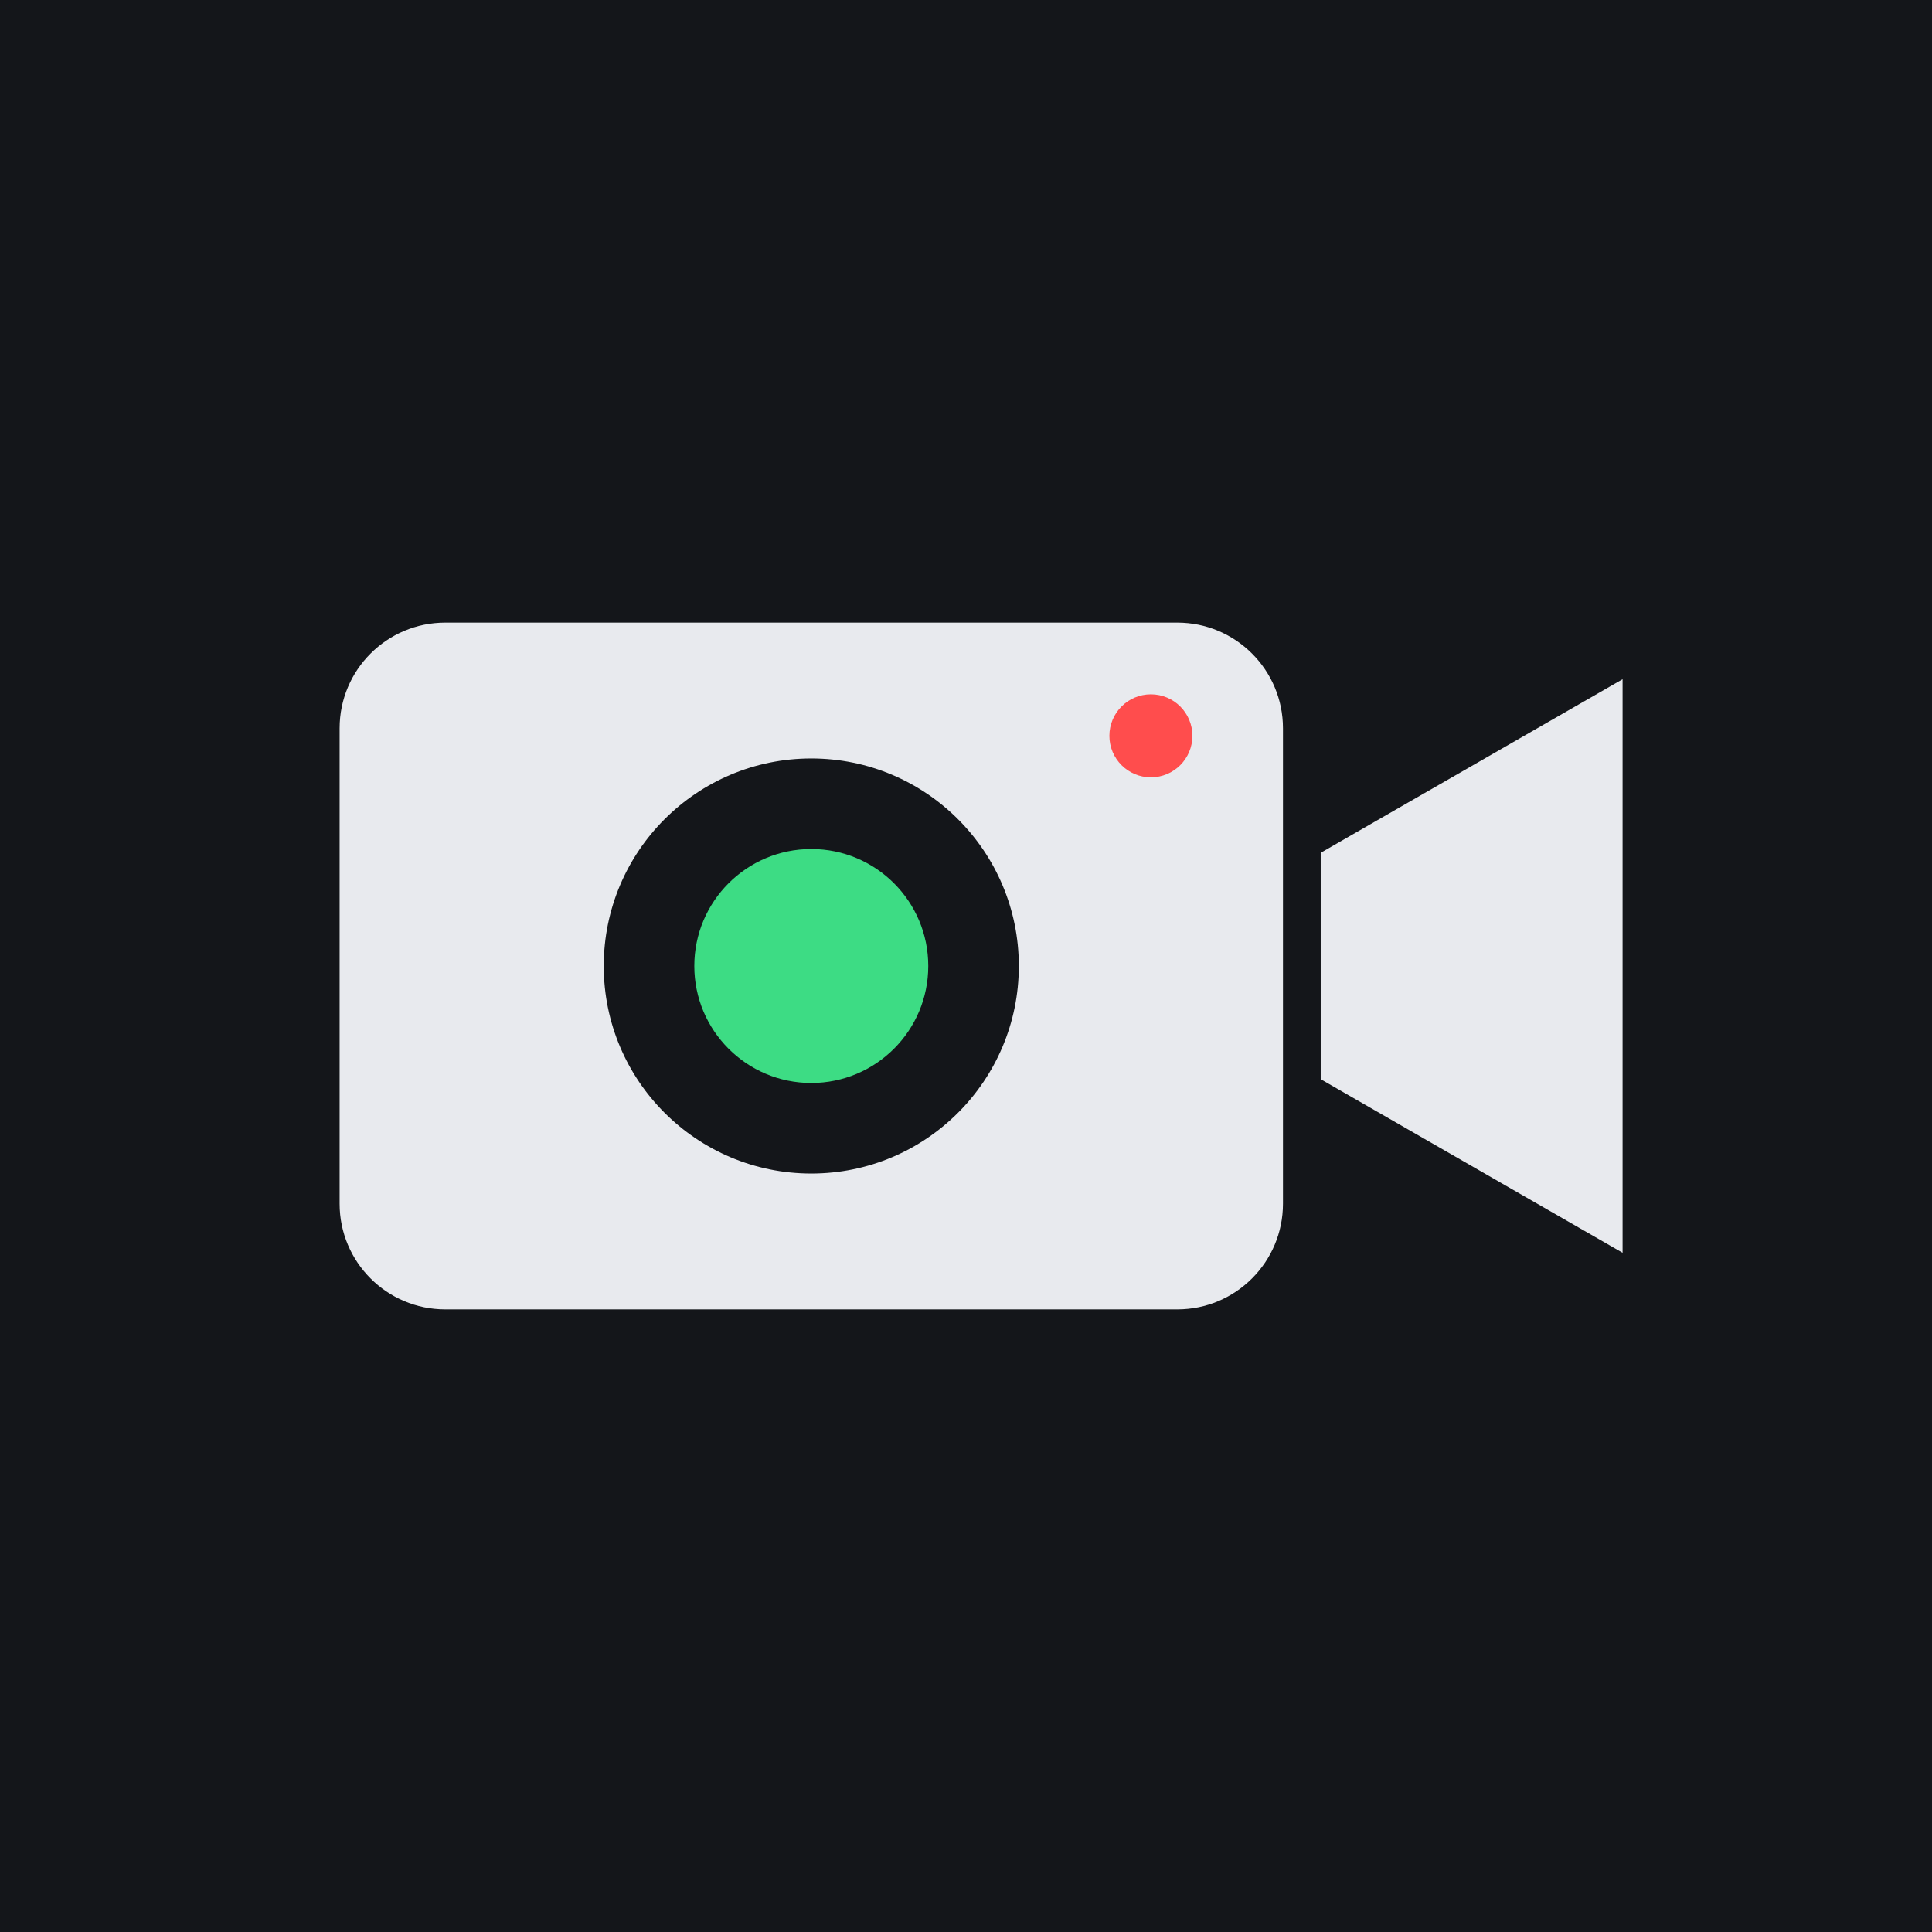
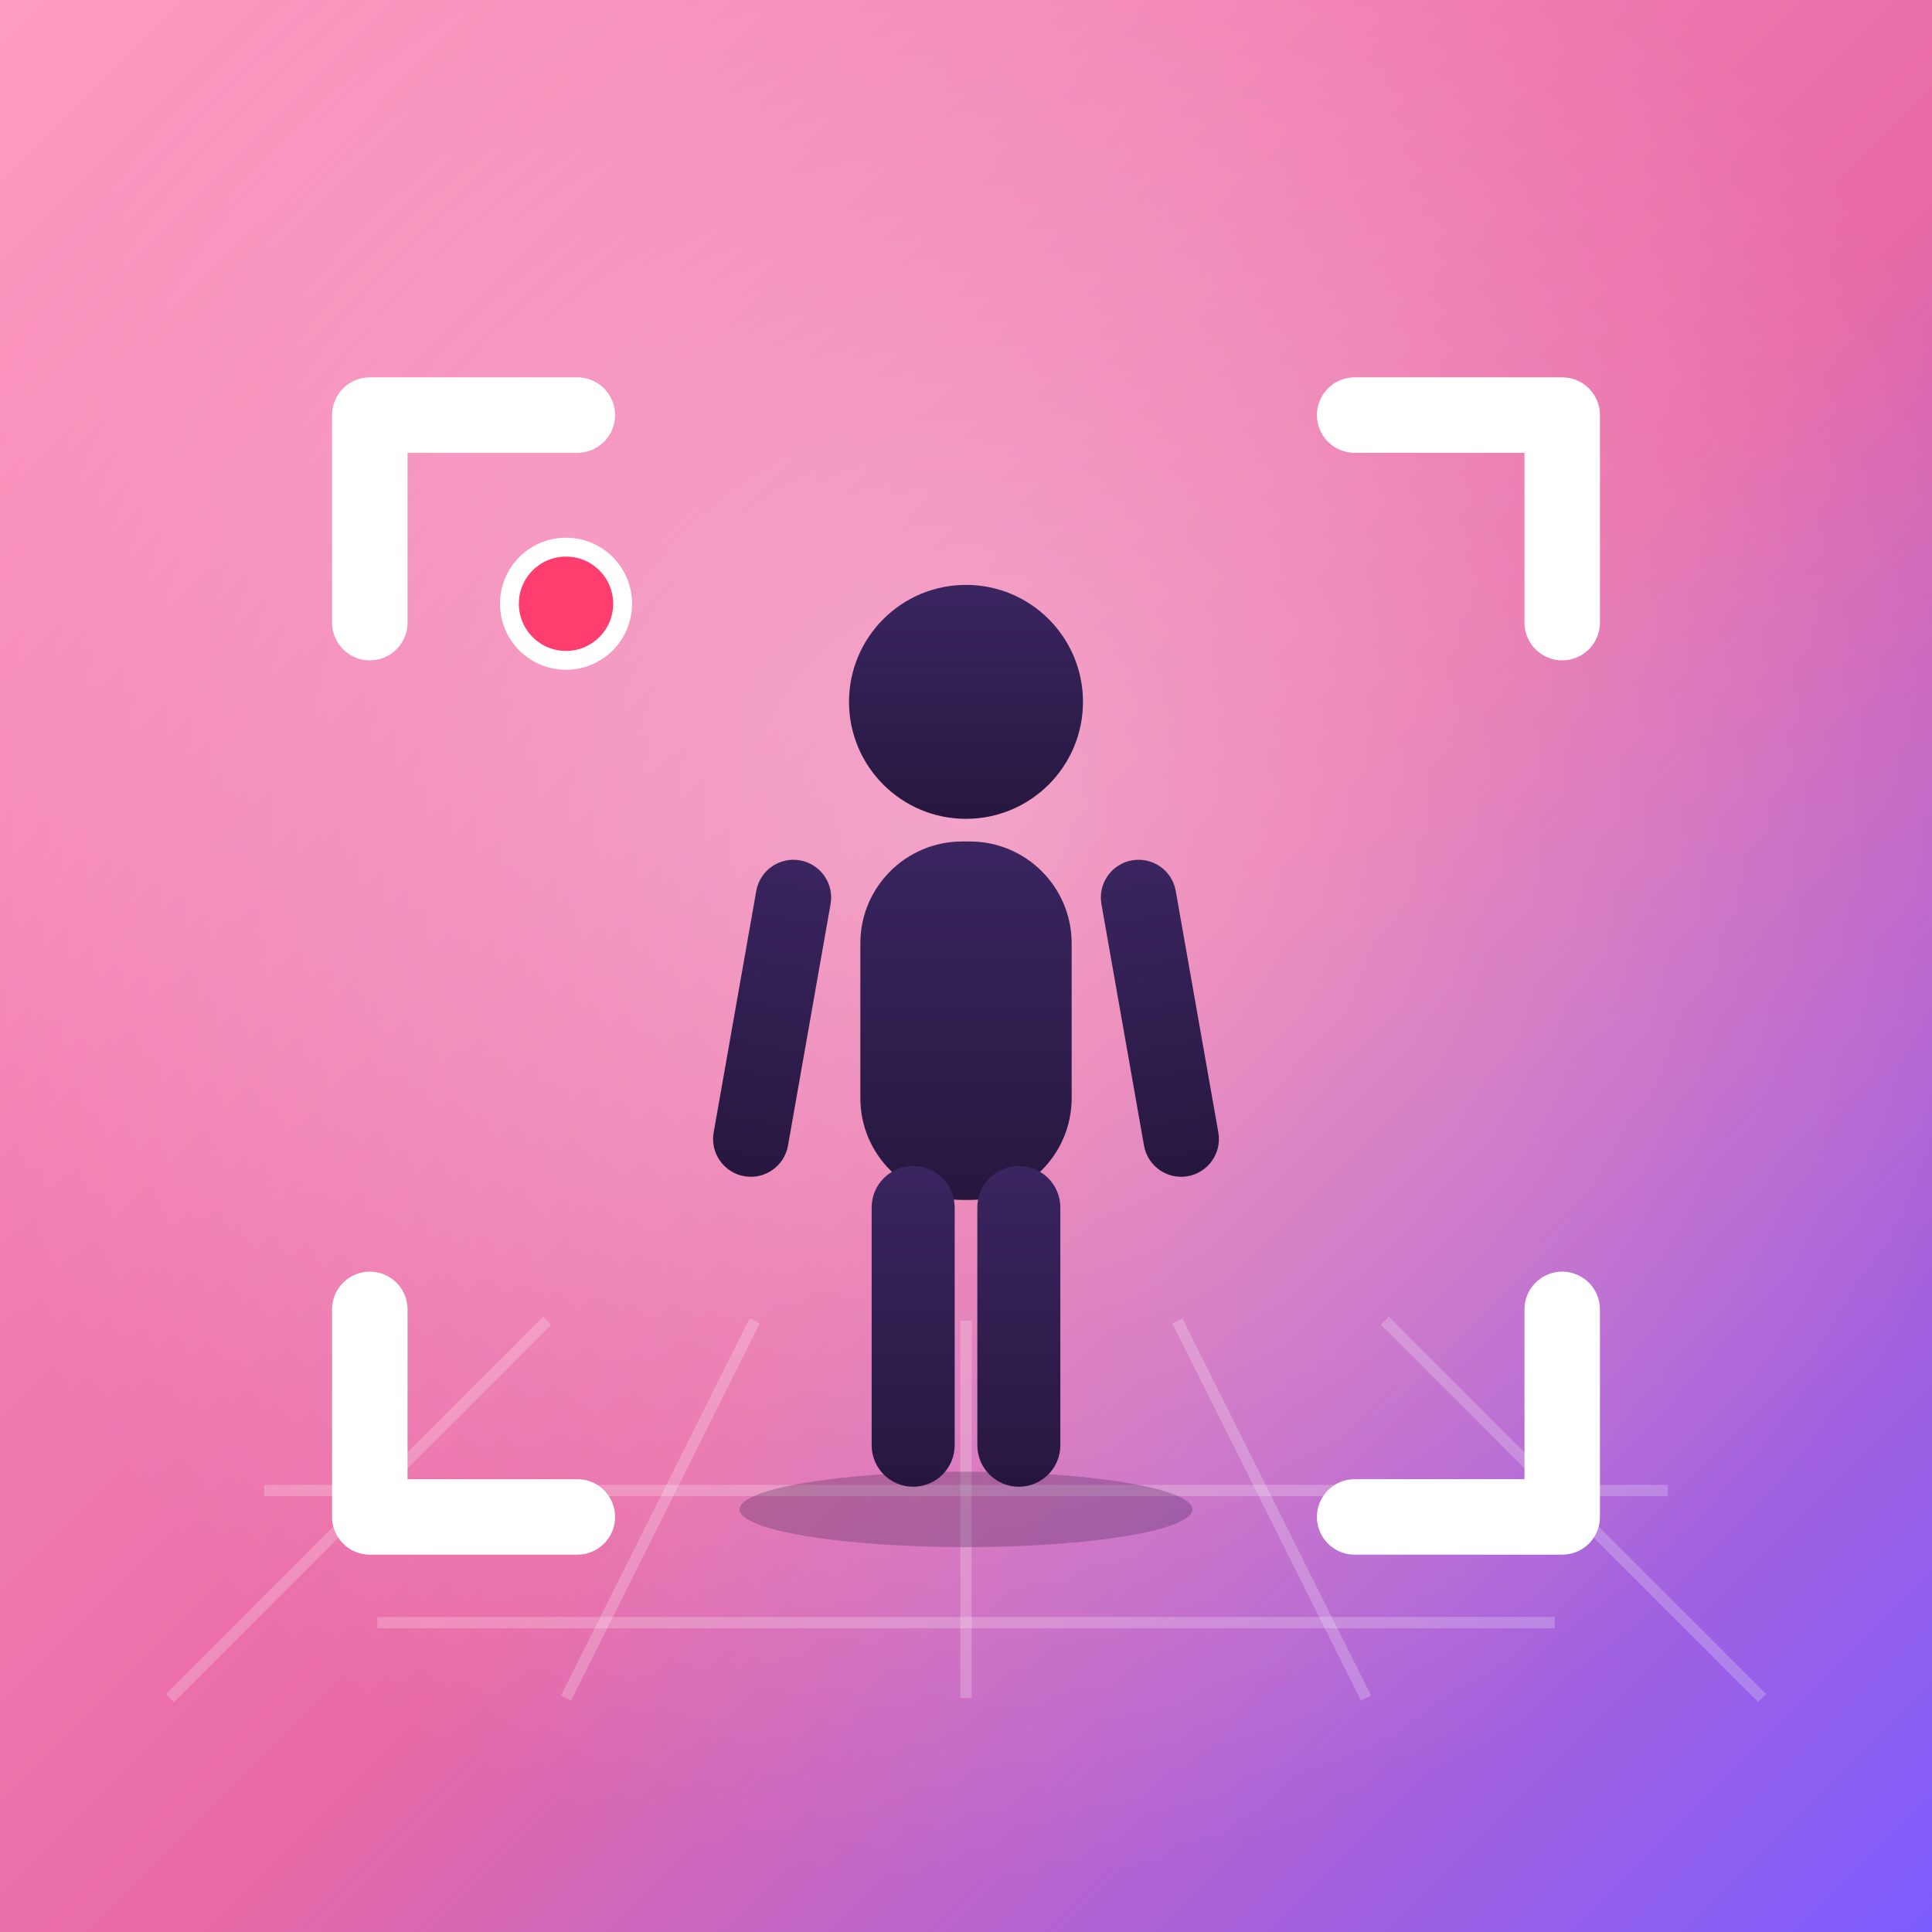
<svg xmlns="http://www.w3.org/2000/svg" width="1024" height="1024" viewBox="0 0 1024 1024">
-   <rect width="1024" height="1024" fill="#14161a" />
-   <rect x="180" y="330" width="500" height="364" rx="56" fill="#e8eaee" />
-   <path d="M700 452 L860 360 V664 L700 572 Z" fill="#e8eaee" />
-   <circle cx="430" cy="512" r="110" fill="#14161a" />
-   <circle cx="430" cy="512" r="62" fill="#3ddc84" />
-   <circle cx="610" cy="390" r="22" fill="#ff4d4d" />
+   <defs>
+     <linearGradient id="bg" x1="0" y1="0" x2="1" y2="1">
+       <stop offset="0" stop-color="#ff9cc2" />
+       <stop offset="0.55" stop-color="#e86aa6" />
+       <stop offset="1" stop-color="#7b5cff" />
+     </linearGradient>
+     <radialGradient id="glow" cx="0.5" cy="0.42" r="0.55">
+       <stop offset="0" stop-color="#ffffff" stop-opacity="0.35" />
+       <stop offset="1" stop-color="#ffffff" stop-opacity="0" />
+     </radialGradient>
+     <linearGradient id="fig" x1="0" y1="0" x2="0" y2="1">
+       <stop offset="0" stop-color="#3a2560" />
+       <stop offset="1" stop-color="#26173f" />
+     </linearGradient>
+   </defs>
+   <rect width="1024" height="1024" fill="url(#bg)" />
+   <rect width="1024" height="1024" fill="url(#glow)" />
+   <g stroke="#ffffff" stroke-opacity="0.22" stroke-width="6" fill="none">
+     <path d="M140 790 H884" />
+     <path d="M200 860 H824" />
+     <path d="M512 700 L512 900" />
+     <path d="M400 700 L300 900" />
+     <path d="M624 700 L724 900" />
+     <path d="M290 700 L90 900" />
+     <path d="M734 700 L934 900" />
+   </g>
+   <g fill="url(#fig)">
+     <circle cx="512" cy="372" r="62" />
+     <rect x="456" y="446" width="112" height="190" rx="54" />
+     <rect x="404" y="456" width="40" height="170" rx="20" transform="rotate(10 424 456)" />
+     <rect x="580" y="456" width="40" height="170" rx="20" transform="rotate(-10 600 456)" />
+     <rect x="462" y="618" width="44" height="170" rx="22" />
+     <rect x="518" y="618" width="44" height="170" rx="22" />
+   </g>
+   <ellipse cx="512" cy="800" rx="120" ry="20" fill="#26173f" fill-opacity="0.25" />
+   <g stroke="#ffffff" stroke-width="40" stroke-linecap="round" stroke-linejoin="round" fill="none">
+     <path d="M196 330 V220 H306" />
+     <path d="M718 220 H828 V330" />
+     <path d="M828 694 V804 H718" />
+     <path d="M306 804 H196 V694" />
+   </g>
+   <circle cx="300" cy="320" r="30" fill="#ff3d6e" stroke="#ffffff" stroke-width="10" />
</svg>
